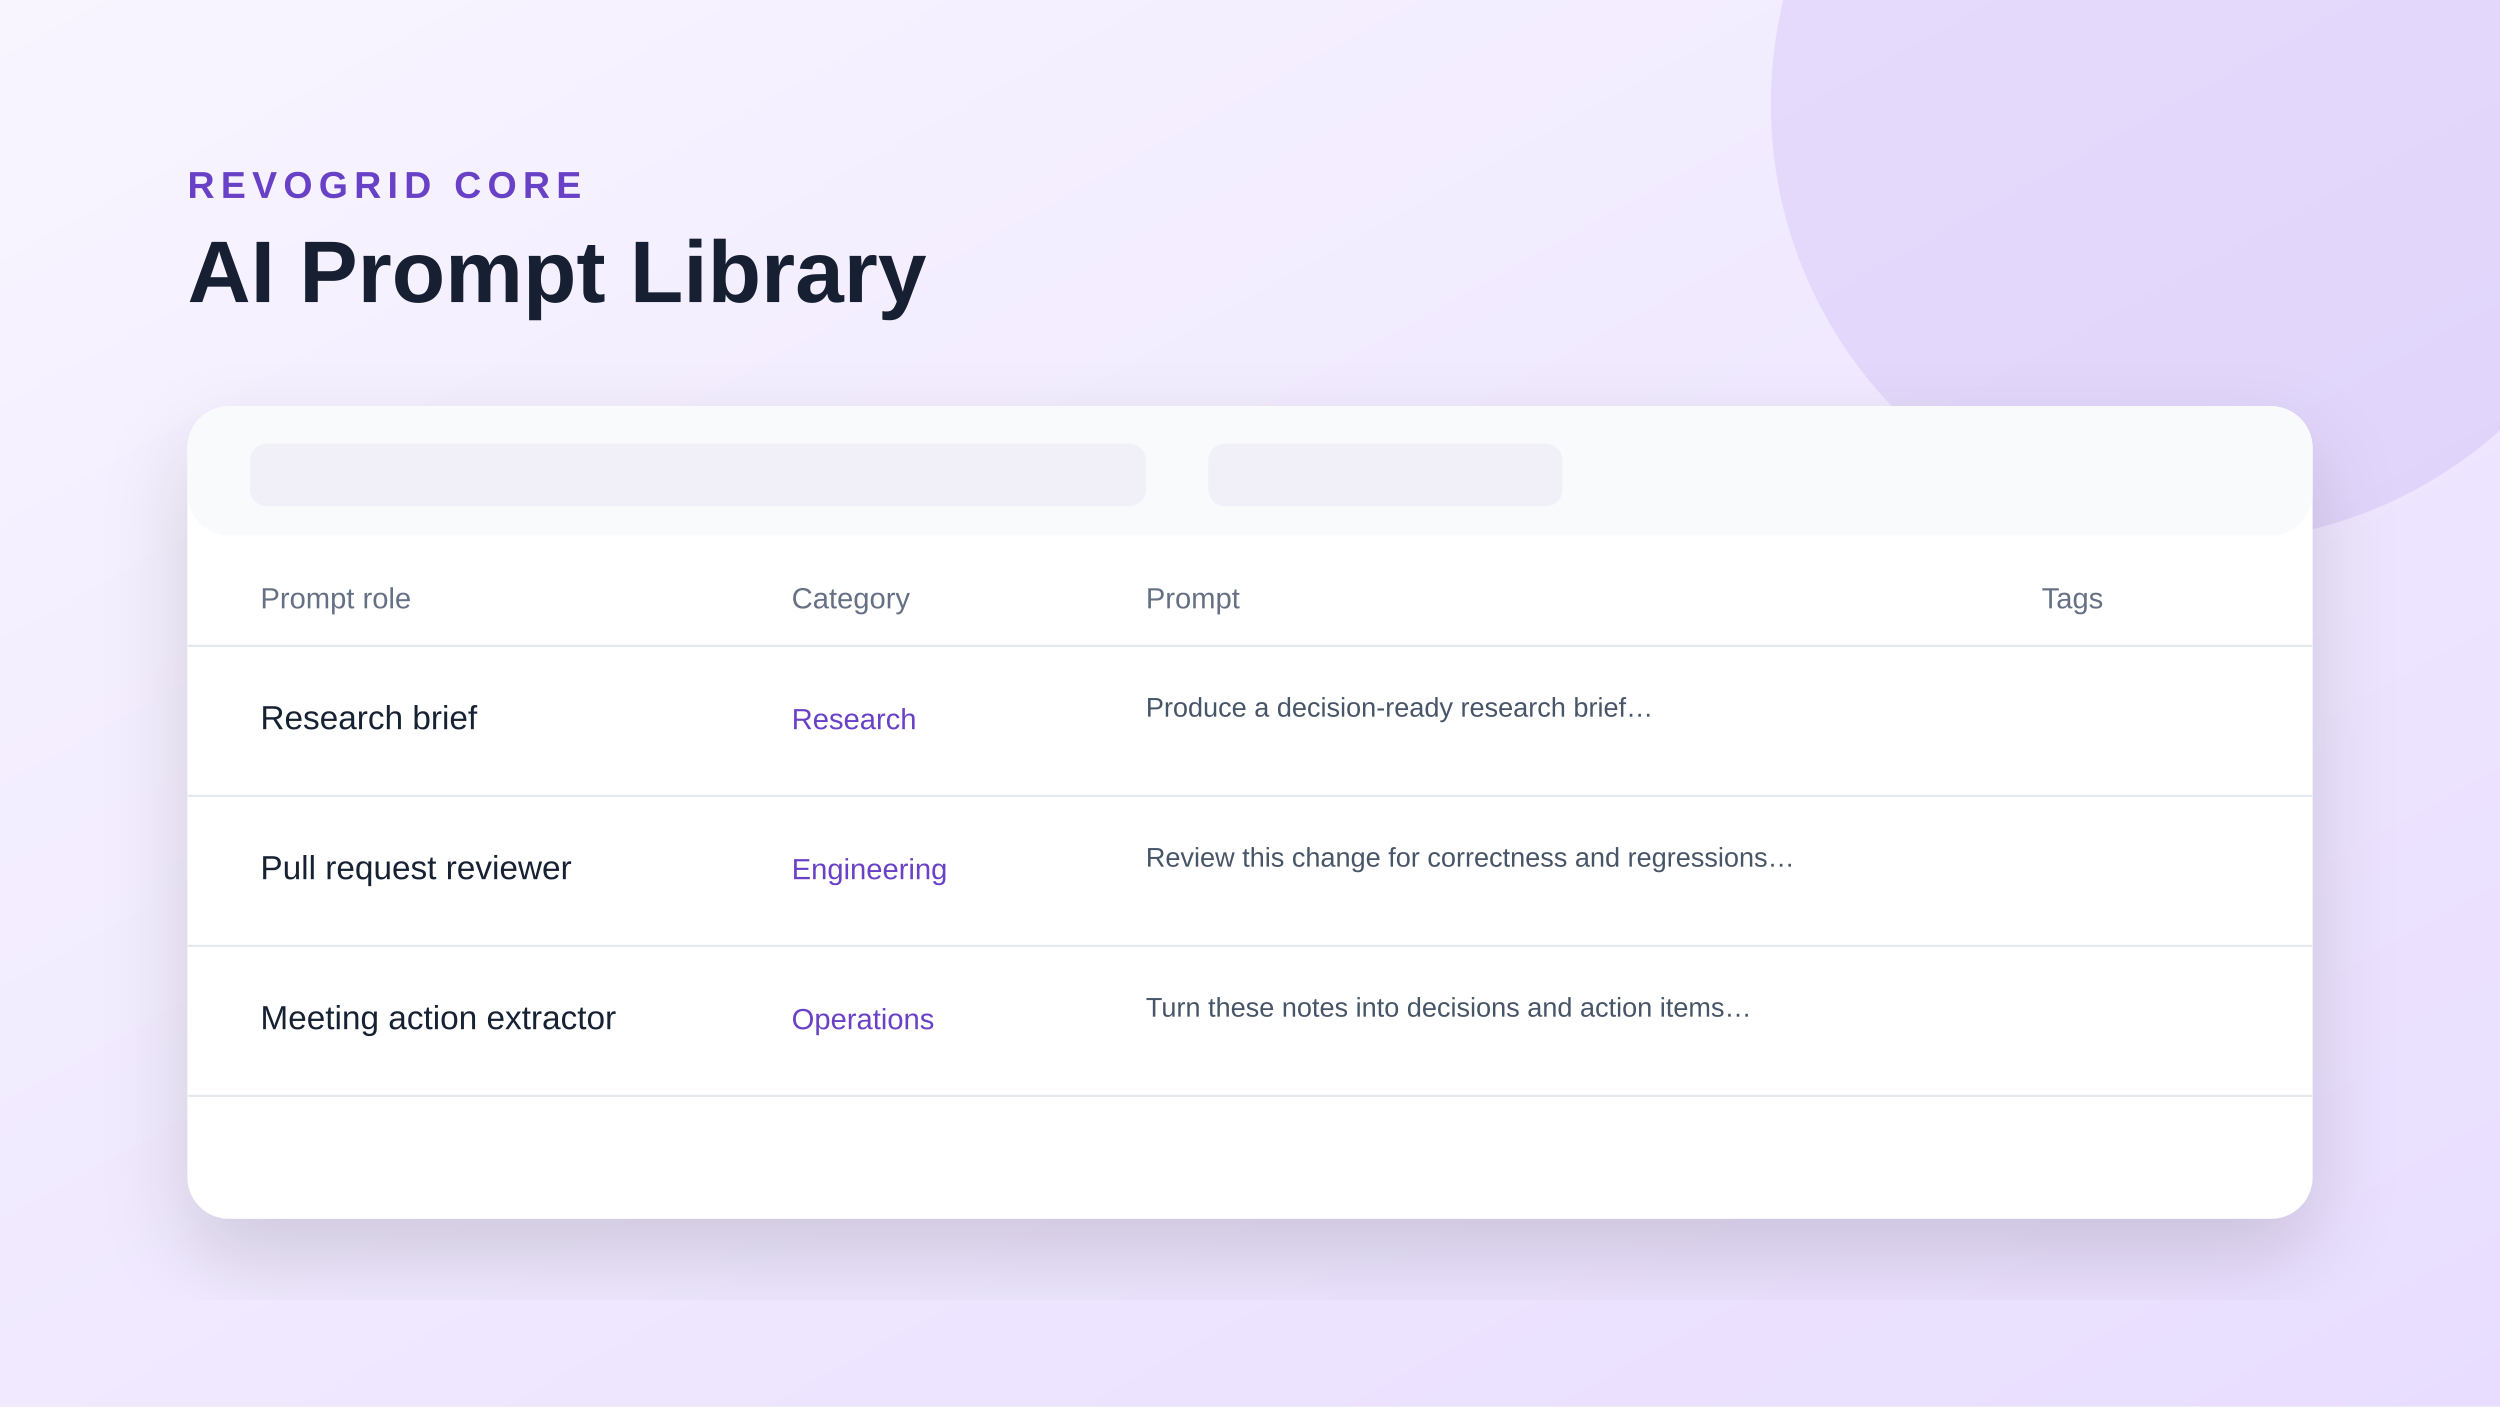
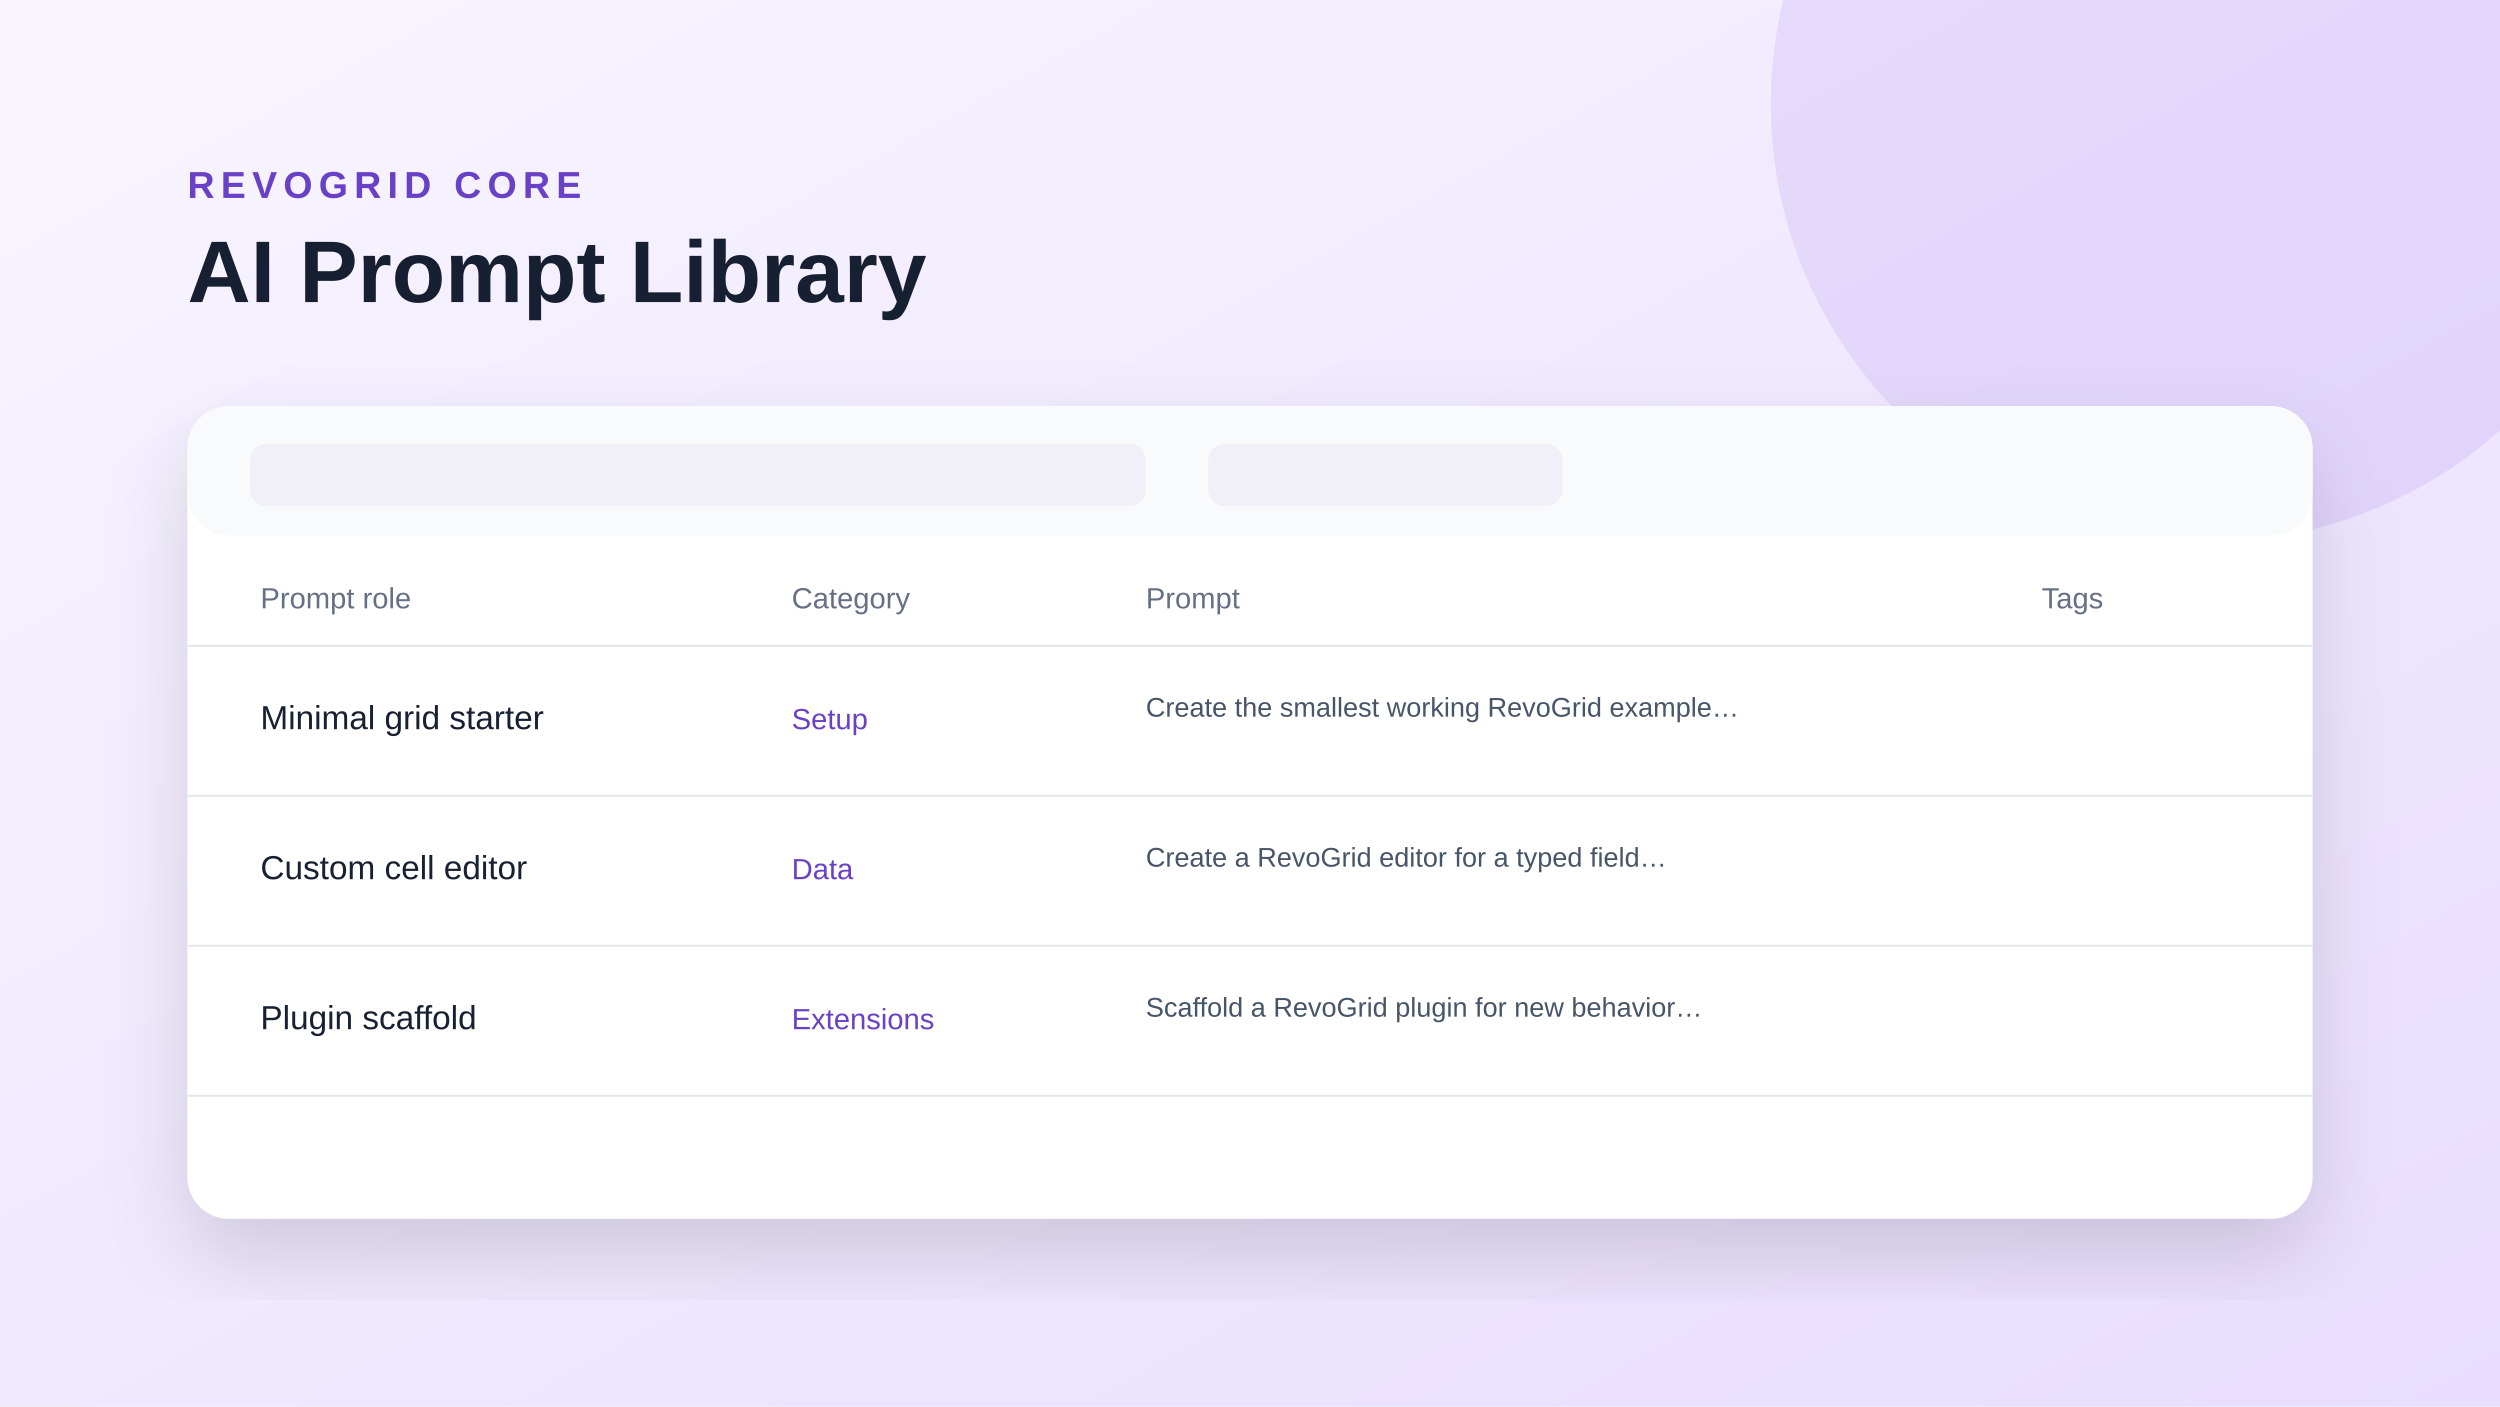
<svg xmlns="http://www.w3.org/2000/svg" width="1200" height="675" viewBox="0 0 1200 675">
  <defs>
    <linearGradient id="b" x2="1" y2="1">
      <stop stop-color="#f8f5ff" />
      <stop offset="1" stop-color="#e8ddff" />
    </linearGradient>
    <filter id="s">
      <feDropShadow dx="0" dy="18" stdDeviation="20" flood-opacity=".14" />
    </filter>
  </defs>
  <rect width="1200" height="675" fill="url(#b)" />
  <circle cx="1060" cy="50" r="210" fill="#7f56d9" opacity=".12" />
  <text x="90" y="95" font-family="Arial" font-size="18" font-weight="700" fill="#6941c6" letter-spacing="3">REVOGRID CORE</text>
  <text x="90" y="145" font-family="Arial" font-size="42" font-weight="700" fill="#172033">AI Prompt Library</text>
  <g filter="url(#s)">
    <rect x="90" y="195" width="1020" height="390" rx="20" fill="white" />
    <rect x="90" y="195" width="1020" height="62" rx="20" fill="#f9fafb" />
    <rect x="120" y="213" width="430" height="30" rx="8" fill="#f1eff8" />
    <rect x="580" y="213" width="170" height="30" rx="8" fill="#f1eff8" />
    <g fill="#667085" font-family="Arial" font-size="14">
      <text x="125" y="292">Prompt role</text>
      <text x="380" y="292">Category</text>
      <text x="550" y="292">Prompt</text>
      <text x="980" y="292">Tags</text>
    </g>
    <g stroke="#e4e7ec">
      <path d="M90 310h1020M90 382h1020M90 454h1020M90 526h1020" />
    </g>
    <g fill="#172033" font-family="Arial" font-size="16">
-       <text x="125" y="350">Research brief</text>
-       <text x="125" y="422">Pull request reviewer</text>
-       <text x="125" y="494">Meeting action extractor</text>
+       <text x="125" y="350">Minimal grid starter</text>
+       <text x="125" y="422">Custom cell editor</text>
+       <text x="125" y="494">Plugin scaffold</text>
    </g>
    <g fill="#6941c6" font-family="Arial" font-size="14">
-       <text x="380" y="350">Research</text>
-       <text x="380" y="422">Engineering</text>
-       <text x="380" y="494">Operations</text>
+       <text x="380" y="350">Setup</text>
+       <text x="380" y="422">Data</text>
+       <text x="380" y="494">Extensions</text>
    </g>
    <g fill="#475467" font-family="Arial" font-size="13">
-       <text x="550" y="344">Produce a decision-ready research brief…</text>
-       <text x="550" y="416">Review this change for correctness and regressions…</text>
-       <text x="550" y="488">Turn these notes into decisions and action items…</text>
+       <text x="550" y="344">Create the smallest working RevoGrid example…</text>
+       <text x="550" y="416">Create a RevoGrid editor for a typed field…</text>
+       <text x="550" y="488">Scaffold a RevoGrid plugin for new behavior…</text>
    </g>
  </g>
</svg>
